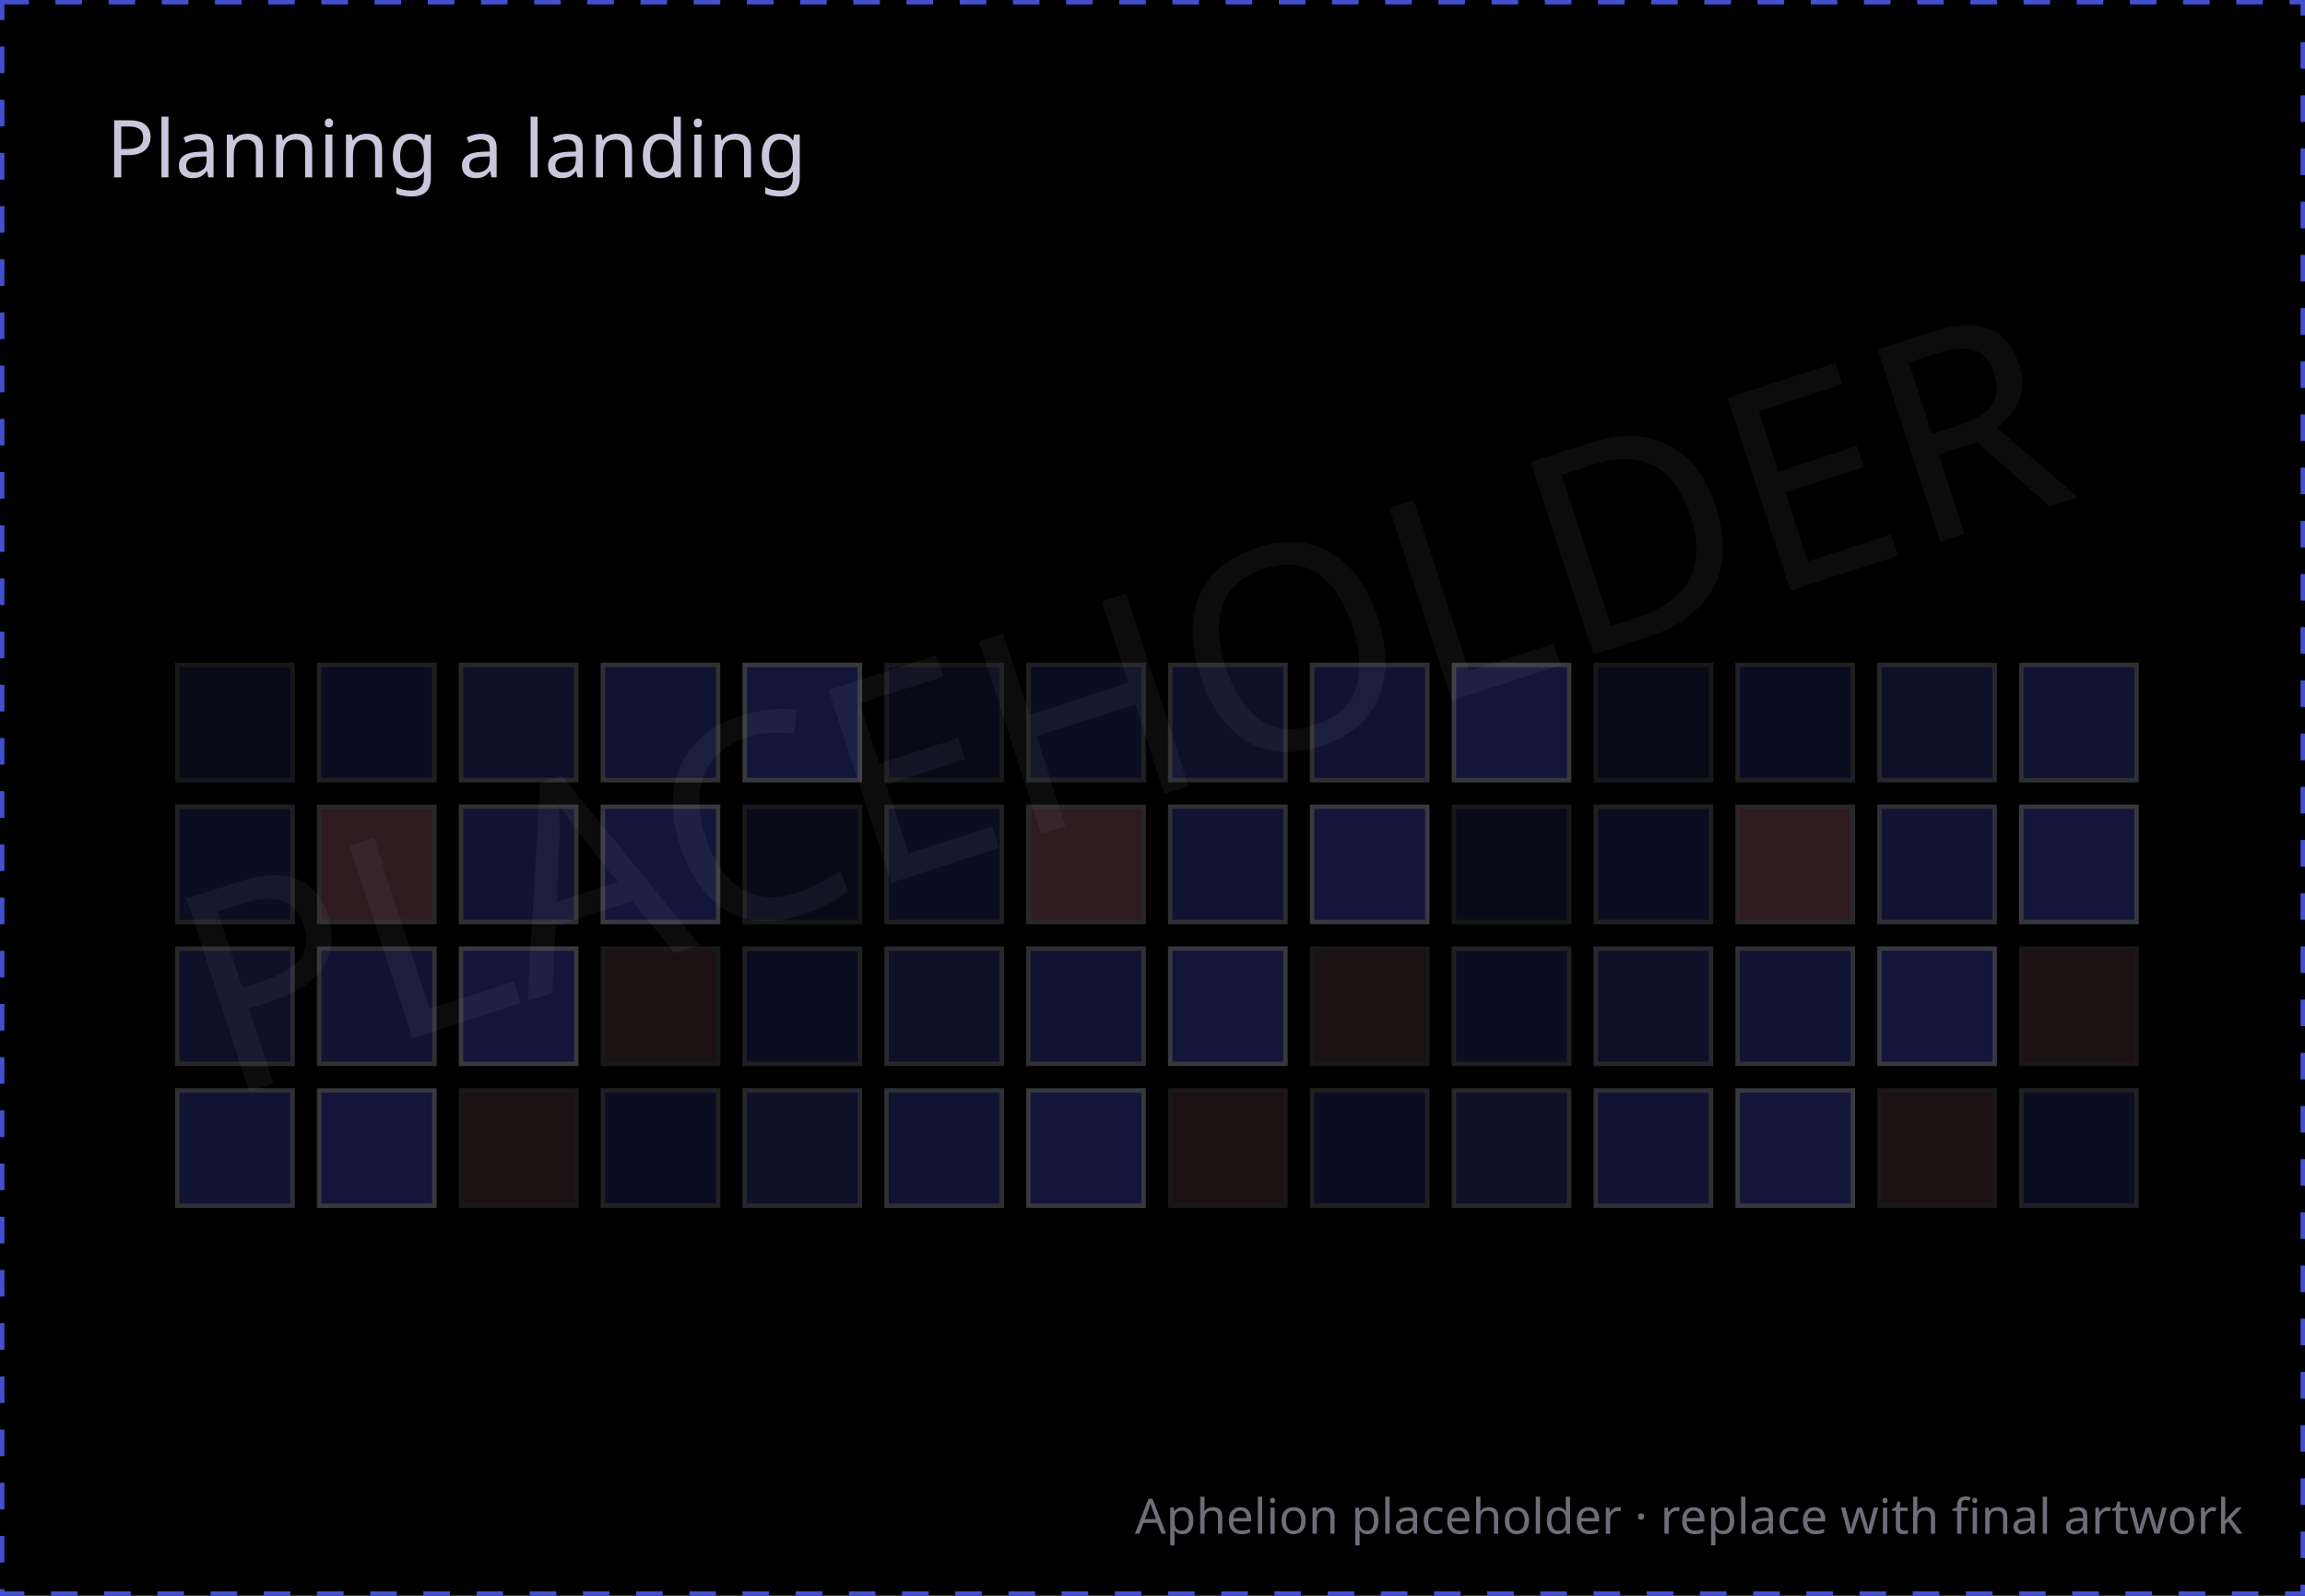
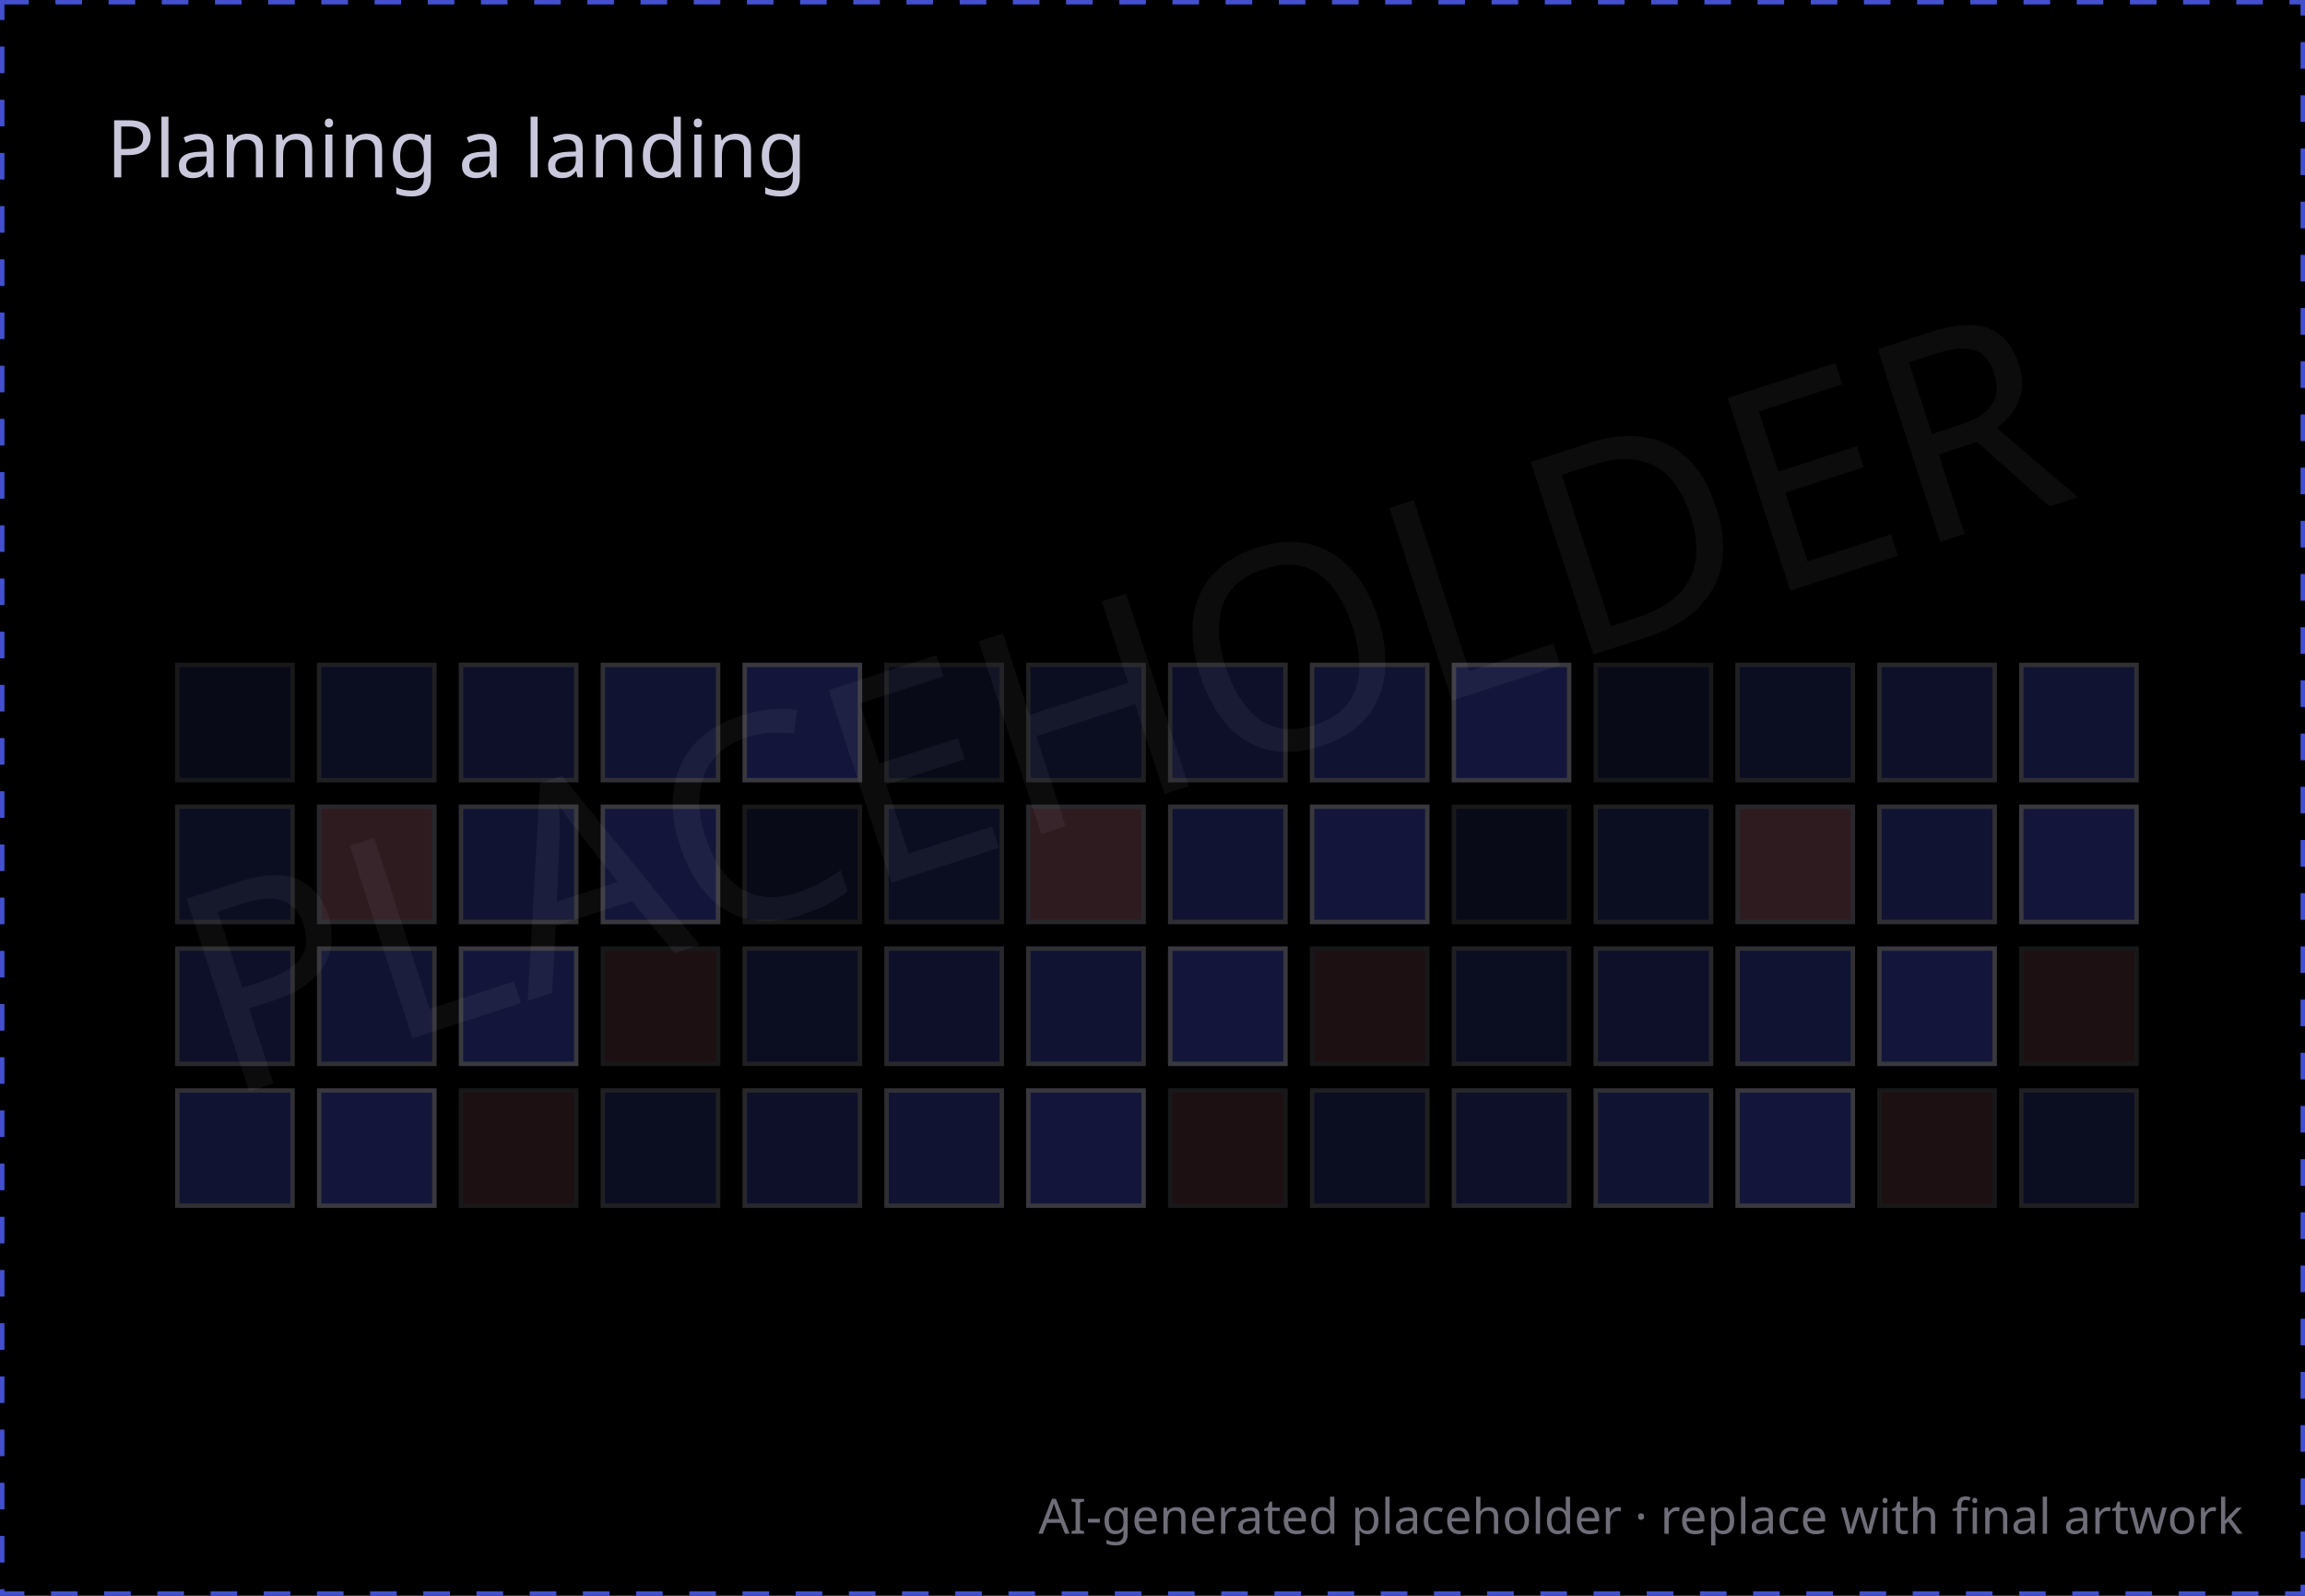
<svg xmlns="http://www.w3.org/2000/svg" viewBox="0 0 520 360" width="520" height="360" role="img" aria-label="Planning a landing (placeholder illustration)">
  <rect width="520" height="360" fill="#000" />
  <rect x="0.5" y="0.5" width="519" height="359" fill="none" stroke="#4350ce" stroke-dasharray="6 6" />
  <g stroke="#c9c7db" opacity="0.4">
    <rect x="40" y="150" width="26" height="26" fill="#4350ce" opacity="0.3" />
    <rect x="40" y="182" width="26" height="26" fill="#4350ce" opacity="0.4" />
    <rect x="40" y="214" width="26" height="26" fill="#4350ce" opacity="0.5" />
    <rect x="40" y="246" width="26" height="26" fill="#4350ce" opacity="0.6" />
    <rect x="72" y="150" width="26" height="26" fill="#4350ce" opacity="0.4" />
    <rect x="72" y="182" width="26" height="26" fill="#e888a0" opacity="0.5" />
    <rect x="72" y="214" width="26" height="26" fill="#4350ce" opacity="0.6" />
    <rect x="72" y="246" width="26" height="26" fill="#4350ce" opacity="0.7" />
    <rect x="104" y="150" width="26" height="26" fill="#4350ce" opacity="0.5" />
    <rect x="104" y="182" width="26" height="26" fill="#4350ce" opacity="0.6" />
    <rect x="104" y="214" width="26" height="26" fill="#4350ce" opacity="0.7" />
    <rect x="104" y="246" width="26" height="26" fill="#e888a0" opacity="0.3" />
    <rect x="136" y="150" width="26" height="26" fill="#4350ce" opacity="0.6" />
    <rect x="136" y="182" width="26" height="26" fill="#4350ce" opacity="0.7" />
    <rect x="136" y="214" width="26" height="26" fill="#e888a0" opacity="0.3" />
    <rect x="136" y="246" width="26" height="26" fill="#4350ce" opacity="0.4" />
    <rect x="168" y="150" width="26" height="26" fill="#4350ce" opacity="0.7" />
    <rect x="168" y="182" width="26" height="26" fill="#4350ce" opacity="0.3" />
    <rect x="168" y="214" width="26" height="26" fill="#4350ce" opacity="0.4" />
    <rect x="168" y="246" width="26" height="26" fill="#4350ce" opacity="0.5" />
    <rect x="200" y="150" width="26" height="26" fill="#4350ce" opacity="0.3" />
    <rect x="200" y="182" width="26" height="26" fill="#4350ce" opacity="0.4" />
    <rect x="200" y="214" width="26" height="26" fill="#4350ce" opacity="0.5" />
    <rect x="200" y="246" width="26" height="26" fill="#4350ce" opacity="0.6" />
    <rect x="232" y="150" width="26" height="26" fill="#4350ce" opacity="0.4" />
    <rect x="232" y="182" width="26" height="26" fill="#e888a0" opacity="0.5" />
    <rect x="232" y="214" width="26" height="26" fill="#4350ce" opacity="0.6" />
    <rect x="232" y="246" width="26" height="26" fill="#4350ce" opacity="0.7" />
    <rect x="264" y="150" width="26" height="26" fill="#4350ce" opacity="0.5" />
    <rect x="264" y="182" width="26" height="26" fill="#4350ce" opacity="0.6" />
    <rect x="264" y="214" width="26" height="26" fill="#4350ce" opacity="0.7" />
    <rect x="264" y="246" width="26" height="26" fill="#e888a0" opacity="0.3" />
    <rect x="296" y="150" width="26" height="26" fill="#4350ce" opacity="0.6" />
    <rect x="296" y="182" width="26" height="26" fill="#4350ce" opacity="0.7" />
    <rect x="296" y="214" width="26" height="26" fill="#e888a0" opacity="0.3" />
    <rect x="296" y="246" width="26" height="26" fill="#4350ce" opacity="0.4" />
    <rect x="328" y="150" width="26" height="26" fill="#4350ce" opacity="0.7" />
    <rect x="328" y="182" width="26" height="26" fill="#4350ce" opacity="0.3" />
    <rect x="328" y="214" width="26" height="26" fill="#4350ce" opacity="0.4" />
    <rect x="328" y="246" width="26" height="26" fill="#4350ce" opacity="0.5" />
    <rect x="360" y="150" width="26" height="26" fill="#4350ce" opacity="0.3" />
    <rect x="360" y="182" width="26" height="26" fill="#4350ce" opacity="0.4" />
    <rect x="360" y="214" width="26" height="26" fill="#4350ce" opacity="0.5" />
    <rect x="360" y="246" width="26" height="26" fill="#4350ce" opacity="0.6" />
    <rect x="392" y="150" width="26" height="26" fill="#4350ce" opacity="0.4" />
    <rect x="392" y="182" width="26" height="26" fill="#e888a0" opacity="0.5" />
    <rect x="392" y="214" width="26" height="26" fill="#4350ce" opacity="0.6" />
    <rect x="392" y="246" width="26" height="26" fill="#4350ce" opacity="0.7" />
    <rect x="424" y="150" width="26" height="26" fill="#4350ce" opacity="0.5" />
    <rect x="424" y="182" width="26" height="26" fill="#4350ce" opacity="0.6" />
    <rect x="424" y="214" width="26" height="26" fill="#4350ce" opacity="0.7" />
    <rect x="424" y="246" width="26" height="26" fill="#e888a0" opacity="0.3" />
    <rect x="456" y="150" width="26" height="26" fill="#4350ce" opacity="0.6" />
    <rect x="456" y="182" width="26" height="26" fill="#4350ce" opacity="0.7" />
    <rect x="456" y="214" width="26" height="26" fill="#e888a0" opacity="0.3" />
    <rect x="456" y="246" width="26" height="26" fill="#4350ce" opacity="0.4" />
  </g>
  <text x="24" y="40" font-family="Archivo, sans-serif" font-size="18" fill="#c9c7db">Planning a landing</text>
  <g opacity="0.55" font-family="Archivo, sans-serif" font-size="11" fill="#c9c7db">
-     <text x="506" y="346" text-anchor="end">Aphelion placeholder · replace with final artwork</text>
+     <text x="506" y="346" text-anchor="end">AI-generated placeholder · replace with final artwork</text>
  </g>
  <text x="260.0" y="180.0" text-anchor="middle" font-family="Archivo, sans-serif" font-size="64" fill="#c9c7db" opacity="0.06" transform="rotate(-18 260.0 180.0)">PLACEHOLDER</text>
</svg>
